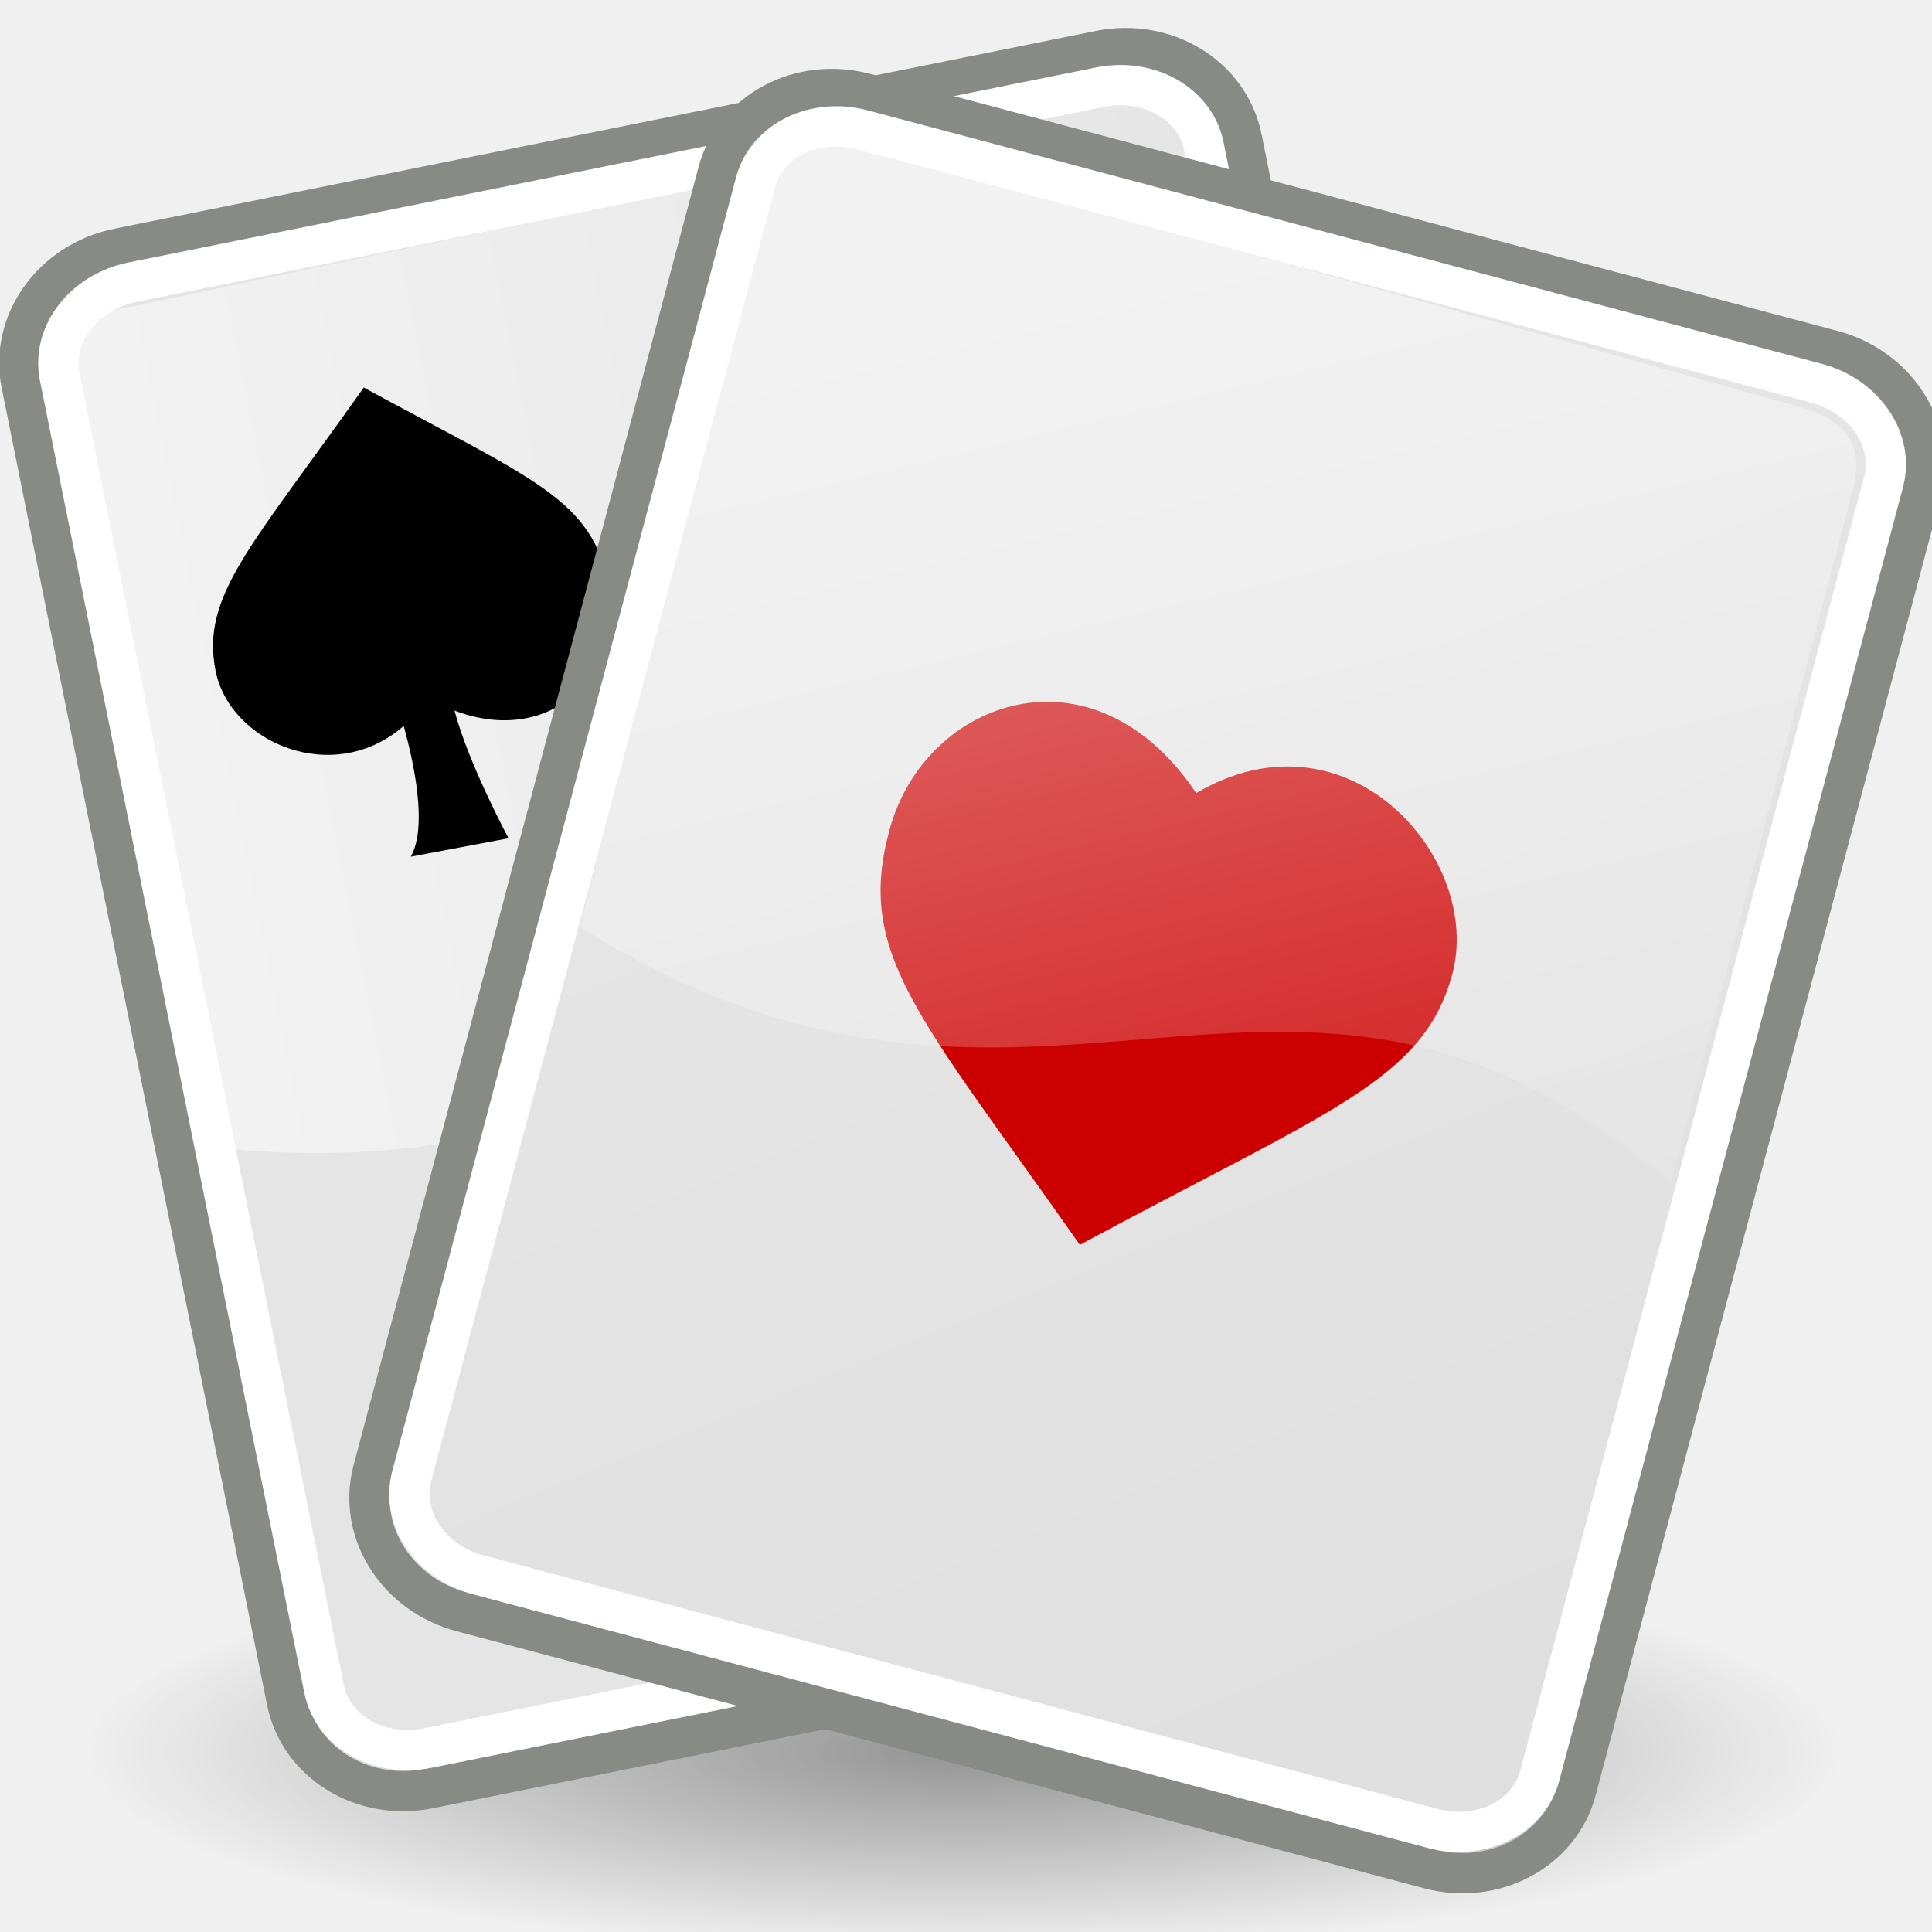
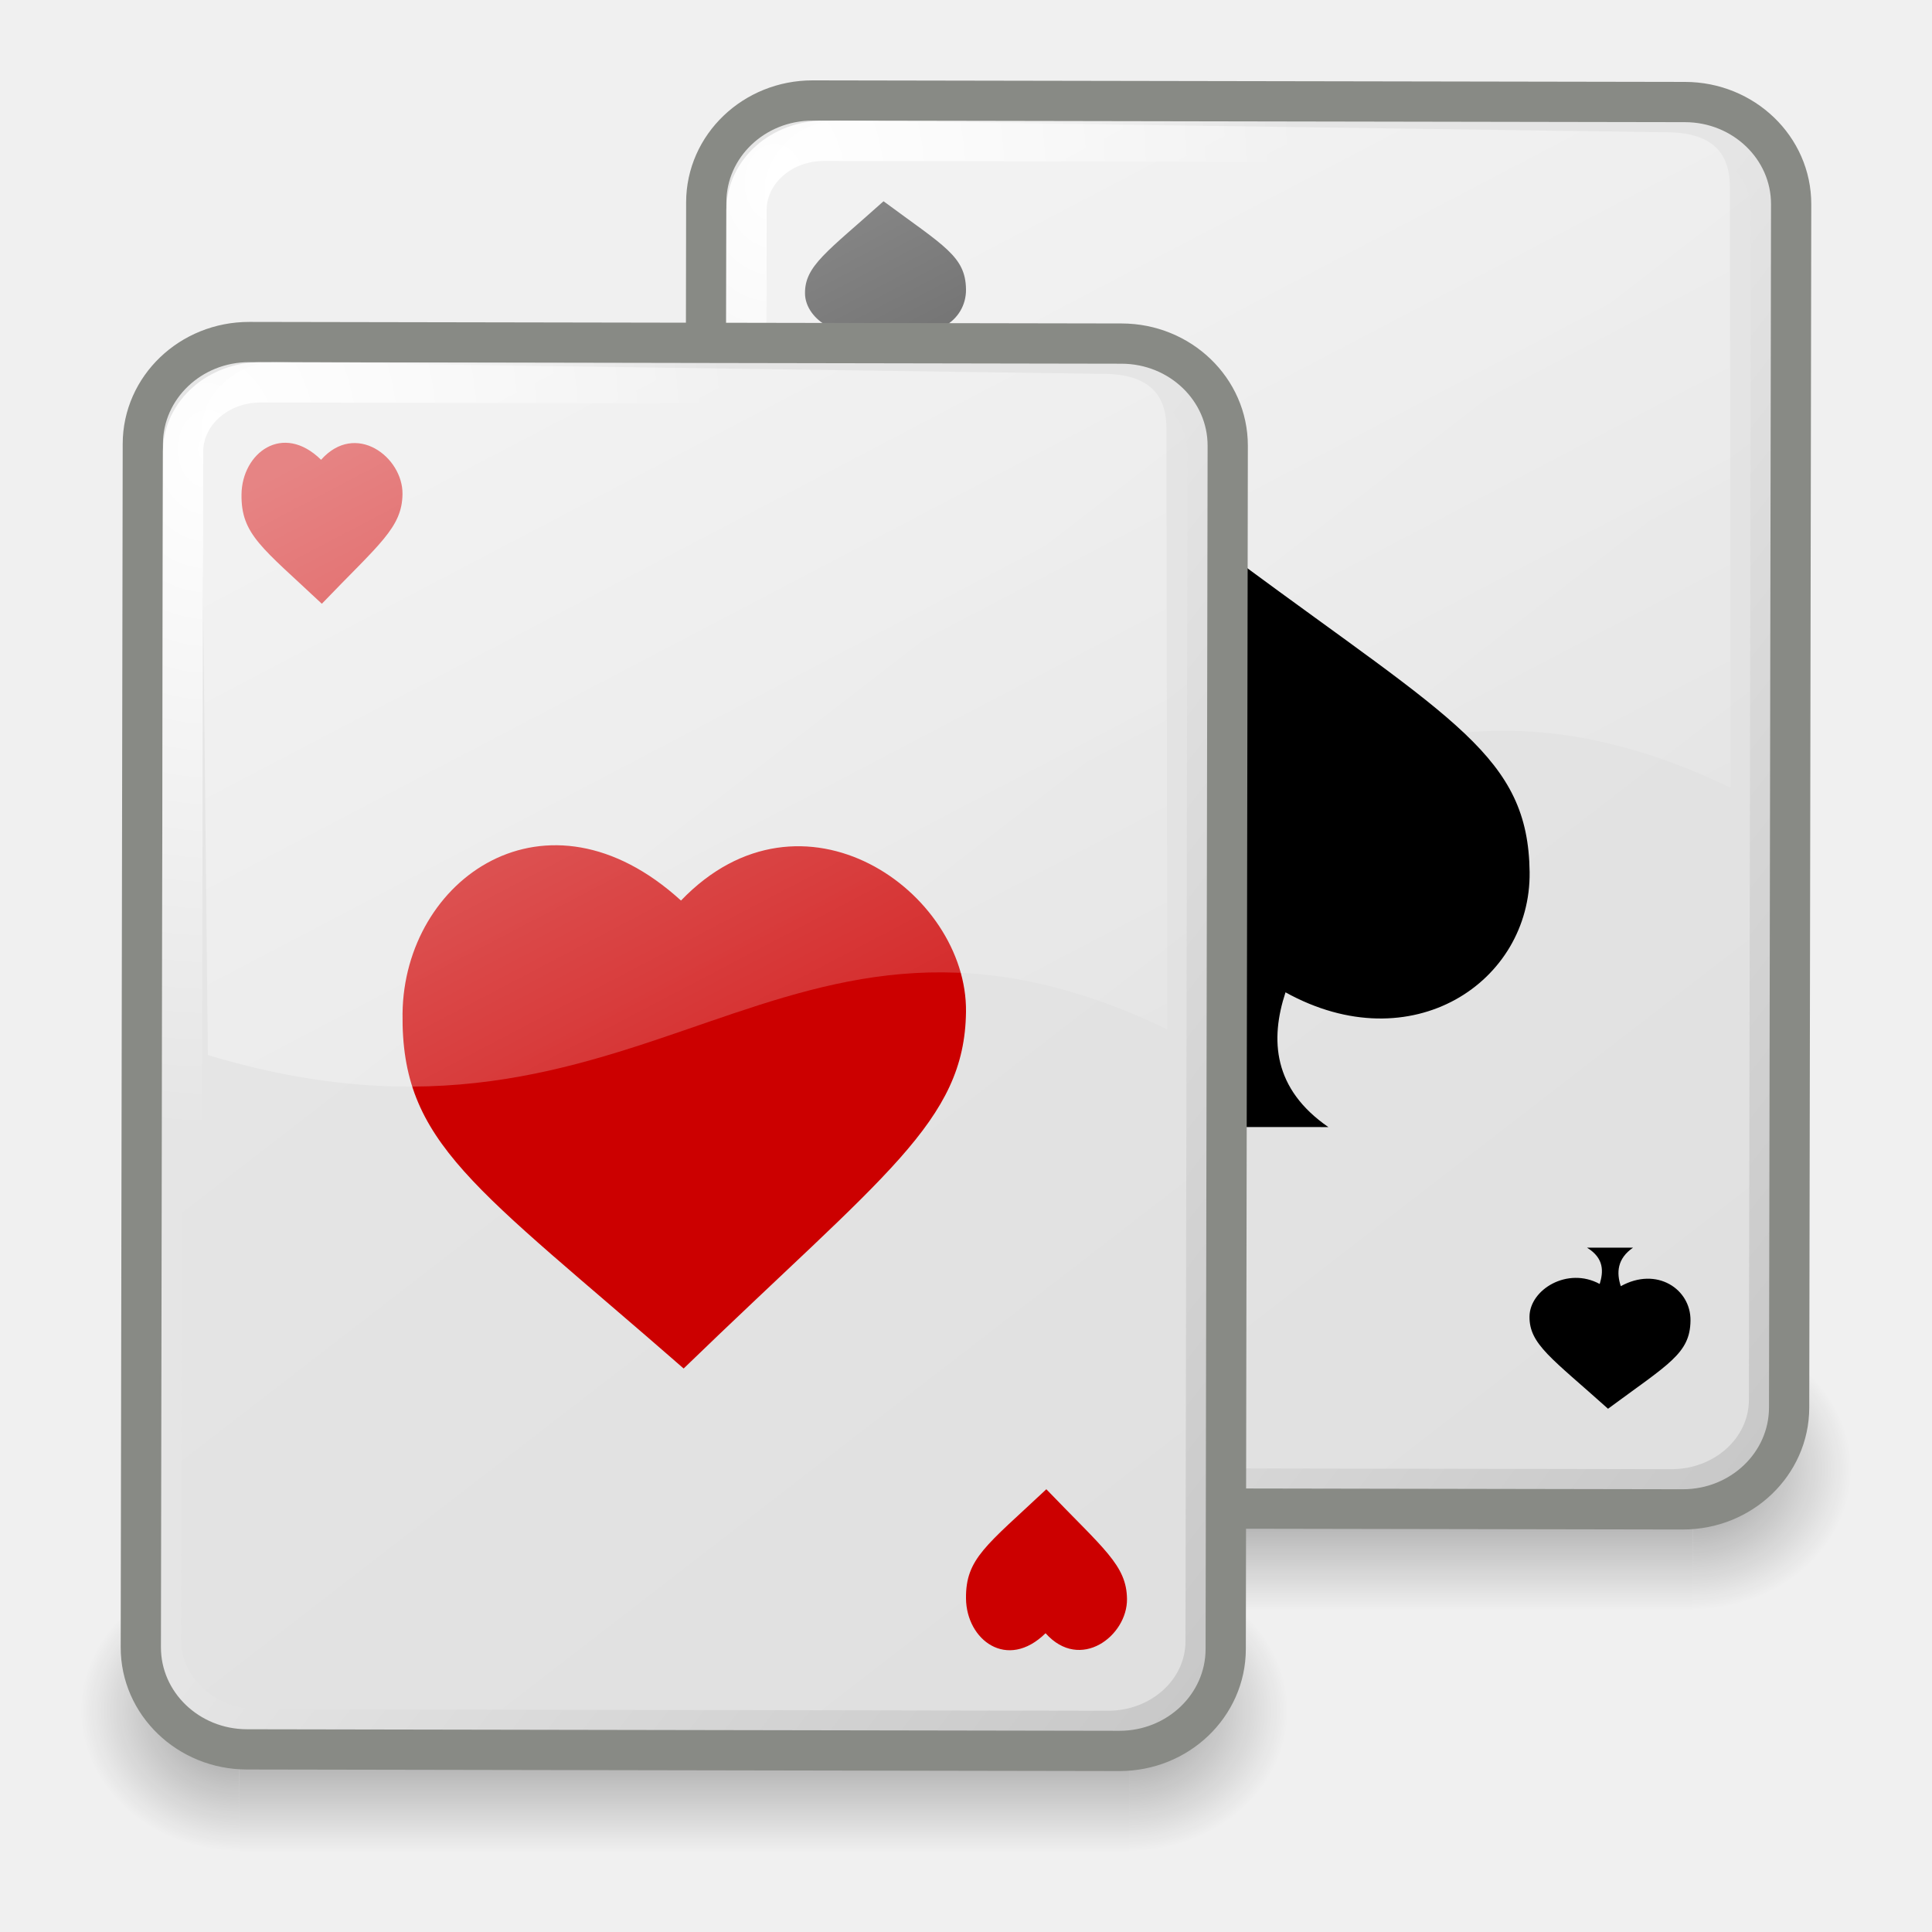
- <svg xmlns="http://www.w3.org/2000/svg" xmlns:xlink="http://www.w3.org/1999/xlink" id="svg1291" height="48px" width="48px">
-   <defs id="defs3">
+ <svg xmlns="http://www.w3.org/2000/svg" xmlns:xlink="http://www.w3.org/1999/xlink" width="48px" height="48px" id="svg7225">
+   <defs id="defs7227">
+     <linearGradient x1="54.287" y1="9.114" x2="68.843" y2="38.118" id="linearGradient6436" xlink:href="#linearGradient2296" gradientUnits="userSpaceOnUse" gradientTransform="matrix(0.869923,-1.268995e-2,1.34065e-2,0.8761486,-36.67026,2.519023)" />
+     <radialGradient cx="10.185" cy="20.632" r="12.977" fx="10.185" fy="20.632" id="radialGradient6443" xlink:href="#linearGradient2296" gradientUnits="userSpaceOnUse" gradientTransform="matrix(1,0,0,1.308651,-5.01019,-15.85664)" />
+     <linearGradient x1="34.562" y1="17.249" x2="50.809" y2="44.77" id="linearGradient6441" xlink:href="#linearGradient3116" gradientUnits="userSpaceOnUse" gradientTransform="matrix(0.7594396,0,0,0.9967147,-10.44535,1.142055)" />
+     <linearGradient x1="35.321" y1="24.984" x2="51.861" y2="41.37" id="linearGradient6446" xlink:href="#linearGradient5460" gradientUnits="userSpaceOnUse" gradientTransform="matrix(0.7782624,0,0,1.003032,-10.79119,0.790029)" />
+     <linearGradient x1="48" y1="18.534" x2="78" y2="18.534" id="linearGradient6424" xlink:href="#linearGradient2296" gradientUnits="userSpaceOnUse" gradientTransform="matrix(0.969324,0.303467,-0.313034,0.999884,-26.51354,-28.87764)" />
+     <linearGradient x1="25.058" y1="47.028" x2="25.058" y2="39.999" id="linearGradient6498" xlink:href="#linearGradient3702" gradientUnits="userSpaceOnUse" />
+     <radialGradient cx="4.993" cy="43.5" r="2.5" fx="4.993" fy="43.5" id="radialGradient6496" xlink:href="#linearGradient3688" gradientUnits="userSpaceOnUse" gradientTransform="matrix(2.003784,0,0,1.4,-20.01187,-104.4)" />
+     <radialGradient cx="4.993" cy="43.5" r="2.5" fx="4.993" fy="43.5" id="radialGradient6494" xlink:href="#linearGradient3688" gradientUnits="userSpaceOnUse" gradientTransform="matrix(2.003784,0,0,1.4,27.98813,-17.4)" />
+     <linearGradient x1="54.287" y1="9.114" x2="68.843" y2="38.118" id="linearGradient6475" xlink:href="#linearGradient2296" gradientUnits="userSpaceOnUse" gradientTransform="matrix(0.869923,-1.268995e-2,1.34065e-2,0.8761486,-22.67205,-3.482779)" />
+     <radialGradient cx="24.26" cy="14.133" r="12.977" fx="24.26" fy="14.133" id="radialGradient6481" xlink:href="#linearGradient2296" gradientUnits="userSpaceOnUse" gradientTransform="matrix(1,0,0,1.308651,-5.01019,-13.99665)" />
    <linearGradient id="linearGradient3116">
-       <stop style="stop-color:#e5e5e5;stop-opacity:1;" offset="0" id="stop3118" />
-       <stop style="stop-color:#dfdfdf;stop-opacity:1" offset="1" id="stop3120" />
+       <stop id="stop3118" style="stop-color:#e5e5e5;stop-opacity:1" offset="0" />
+       <stop id="stop3120" style="stop-color:#dfdfdf;stop-opacity:1" offset="1" />
    </linearGradient>
-     <linearGradient id="linearGradient3558">
-       <stop style="stop-color:#000000;stop-opacity:1;" offset="0" id="stop3560" />
-       <stop style="stop-color:#000000;stop-opacity:0;" offset="1" id="stop3562" />
+     <linearGradient x1="34.562" y1="17.249" x2="50.809" y2="44.77" id="linearGradient6479" xlink:href="#linearGradient3116" gradientUnits="userSpaceOnUse" gradientTransform="matrix(0.7594396,0,0,0.9967147,3.542631,-4.884121)" />
+     <linearGradient id="linearGradient5460">
+       <stop id="stop5462" style="stop-color:#e5e5e5;stop-opacity:1" offset="0" />
+       <stop id="stop5464" style="stop-color:#c8c8c8;stop-opacity:1" offset="1" />
    </linearGradient>
-     <radialGradient xlink:href="#linearGradient3558" id="radialGradient3564" cx="22.571" cy="30.857" fx="22.571" fy="30.857" r="15.571" gradientTransform="matrix(1,0,0,0.651376,3.896078e-15,10.75754)" gradientUnits="userSpaceOnUse" />
+     <linearGradient x1="35.321" y1="24.984" x2="51.861" y2="41.37" id="linearGradient6484" xlink:href="#linearGradient5460" gradientUnits="userSpaceOnUse" gradientTransform="matrix(0.7782624,0,0,1.003032,3.196941,-5.236532)" />
    <linearGradient id="linearGradient2296">
-       <stop style="stop-color:#ffffff;stop-opacity:1;" offset="0" id="stop2298" />
-       <stop style="stop-color:#ffffff;stop-opacity:0;" offset="1" id="stop2300" />
+       <stop id="stop2298" style="stop-color:white;stop-opacity:1" offset="0" />
+       <stop id="stop2300" style="stop-color:white;stop-opacity:0" offset="1" />
    </linearGradient>
-     <linearGradient id="linearGradient5460">
-       <stop id="stop5462" offset="0" style="stop-color:#e5e5e5;stop-opacity:1;" />
-       <stop id="stop5464" offset="1" style="stop-color:#c8c8c8;stop-opacity:1;" />
+     <linearGradient x1="48" y1="18.534" x2="78" y2="18.534" id="linearGradient6462" xlink:href="#linearGradient2296" gradientUnits="userSpaceOnUse" gradientTransform="matrix(0.969324,0.303467,-0.313034,0.999884,-26.51354,-28.87764)" />
+     <linearGradient id="linearGradient3702">
+       <stop id="stop3704" style="stop-color:black;stop-opacity:0" offset="0" />
+       <stop id="stop3710" style="stop-color:black;stop-opacity:1" offset="0.5" />
+       <stop id="stop3706" style="stop-color:black;stop-opacity:0" offset="1" />
    </linearGradient>
-     <linearGradient xlink:href="#linearGradient5460" id="linearGradient3801" gradientUnits="userSpaceOnUse" gradientTransform="matrix(0.893089,2.418546e-16,-3.701148e-16,1.119709,-18.45684,-0.381848)" x1="42.15" y1="23.405" x2="50.871" y2="39.318" />
-     <linearGradient xlink:href="#linearGradient5460" id="linearGradient3803" gradientUnits="userSpaceOnUse" gradientTransform="matrix(0.882464,3.464905e-16,-8.831331e-16,1.123229,-18.45703,-0.304225)" x1="38.898" y1="32.234" x2="69.181" y2="57.055" />
-     <linearGradient xlink:href="#linearGradient2296" id="linearGradient3805" gradientUnits="userSpaceOnUse" gradientTransform="matrix(1.015717,7.557277e-18,-7.795539e-18,1.04774,-38.62402,-6.542519)" x1="48" y1="18.534" x2="78" y2="18.534" />
-     <linearGradient xlink:href="#linearGradient2296" id="linearGradient3853" gradientUnits="userSpaceOnUse" gradientTransform="matrix(0.969324,0.303467,-0.313034,0.999884,-26.51354,-28.87764)" x1="48" y1="18.534" x2="78" y2="18.534" />
-     <linearGradient xlink:href="#linearGradient5460" id="linearGradient3855" gradientUnits="userSpaceOnUse" gradientTransform="matrix(0.893089,-5.991296e-18,7.511521e-18,1.11971,0.123711,-12.57232)" x1="35.321" y1="24.984" x2="51.861" y2="41.37" />
-     <linearGradient xlink:href="#linearGradient3116" id="linearGradient3857" gradientUnits="userSpaceOnUse" gradientTransform="matrix(0.882464,-2.896566e-17,-5.327444e-17,1.123232,0.12316,-12.49411)" x1="34.562" y1="17.249" x2="50.809" y2="44.77" />
-     <linearGradient xlink:href="#linearGradient2296" id="linearGradient3859" gradientUnits="userSpaceOnUse" gradientTransform="matrix(0.985864,0.24445,-0.252157,1.016945,-24.58715,-15.18839)" x1="54.287" y1="9.114" x2="68.843" y2="38.118" />
+     <linearGradient x1="25.058" y1="47.028" x2="25.058" y2="39.999" id="linearGradient6504" xlink:href="#linearGradient3702" gradientUnits="userSpaceOnUse" />
+     <radialGradient cx="4.993" cy="43.5" r="2.5" fx="4.993" fy="43.5" id="radialGradient6502" xlink:href="#linearGradient3688" gradientUnits="userSpaceOnUse" gradientTransform="matrix(2.003784,0,0,1.4,-20.01187,-104.4)" />
+     <linearGradient id="linearGradient3688">
+       <stop id="stop3690" style="stop-color:black;stop-opacity:1" offset="0" />
+       <stop id="stop3692" style="stop-color:black;stop-opacity:0" offset="1" />
+     </linearGradient>
+     <radialGradient cx="4.993" cy="43.5" r="2.5" fx="4.993" fy="43.5" id="radialGradient6500" xlink:href="#linearGradient3688" gradientUnits="userSpaceOnUse" gradientTransform="matrix(2.003784,0,0,1.4,27.98813,-17.4)" />
  </defs>
  <g id="layer1">
-     <path style="opacity:0.386;color:#000000;fill:url(#radialGradient3564);fill-opacity:1;fill-rule:nonzero;stroke:none;stroke-width:1;stroke-linecap:round;stroke-linejoin:round;marker:none;marker-start:none;marker-mid:none;marker-end:none;stroke-miterlimit:4;stroke-dasharray:none;stroke-dashoffset:0;stroke-opacity:1;visibility:visible;display:inline;overflow:visible" id="path3556" d="M 38.143 30.857 A 15.571 10.143 0 1 1  7,30.857 A 15.571 10.143 0 1 1  38.143 30.857 z" transform="matrix(1.408115,0,0,0.492958,-7.856805,28.28872)" />
-     <g id="g3794" transform="matrix(0.98028,-0.197617,0.197617,0.98028,-10.72835,1.085105)">
-       <g transform="matrix(0.965364,0.260908,-0.260908,0.965364,11.34921,-0.522676)" id="g2304">
-         <rect transform="matrix(0.965384,-0.260833,0.260833,0.965384,0,0)" rx="3.03" ry="2.828" y="8.211" x="-1.981" height="39.033" width="30.93" id="rect2306" style="fill:url(#linearGradient3801);fill-opacity:1;fill-rule:nonzero;stroke:#888a85;stroke-width:1;stroke-linecap:round;stroke-linejoin:miter;stroke-miterlimit:4;stroke-dashoffset:0;stroke-opacity:1" />
-         <rect transform="matrix(0.965376,-0.260864,0.260803,0.965392,0,0)" rx="2.235" ry="1.945" y="9.102" x="-1.013" height="37.15" width="28.997" id="rect2308" style="fill:url(#linearGradient3803);fill-opacity:1;fill-rule:nonzero;stroke:#ffffff;stroke-width:1;stroke-linecap:round;stroke-linejoin:miter;stroke-miterlimit:4;stroke-dashoffset:0;stroke-opacity:1" />
+     <g id="g6506" transform="translate(0,-1.6999967e-6)">
+       <g transform="matrix(0.7499997,0,0,0.7777785,13,3.444409)" id="g7130" style="display:inline;enable-background:new">
+         <g transform="translate(-2e-6,2.838692e-5)" id="g7132" style="display:inline">
+           <g transform="matrix(1.052632,0,0,1.285713,-1.263158,-13.42854)" id="g7134" style="opacity:0.4">
+             <rect width="5" height="7" x="38" y="40" id="rect7136" style="fill:url(#radialGradient6500);fill-opacity:1;stroke:none" />
+             <rect width="5" height="7" x="-10" y="-47" transform="scale(-1,-1)" id="rect7138" style="fill:url(#radialGradient6502);fill-opacity:1;stroke:none" />
+             <rect width="28" height="7" x="10" y="40" id="rect7140" style="fill:url(#linearGradient6504);fill-opacity:1;stroke:none" />
+           </g>
+         </g>
      </g>
-       <path style="opacity:0.516;fill:url(#linearGradient3805);fill-opacity:1;fill-rule:evenodd;stroke:none;stroke-width:0.25pt;stroke-linecap:butt;stroke-linejoin:miter;stroke-opacity:1" d="M 10.13,22.794 C 22.981,26.962 29.367,17.052 40.602,22.794 L 38.722,3.589 C 38.722,3.589 38.111,1.434 36.707,1.692 L 12.249,1.923 C 10.655,1.782 10.447,2.889 10.479,4.067 L 10.13,22.794 z " id="path2294" transform="translate(0.176776,7.24784)" />
-       <path id="path3059" d="M 17.688,12.281 C 14.135,15.631 12.705,16.554 12.688,18.438 C 12.67,20.268 14.981,21.868 17,20.719 C 17.064,21.655 17.095,23.275 16.531,23.938 C 16.62,23.938 19,23.969 19,23.969 C 19,23.969 18.388,21.939 18.312,20.594 C 20.522,21.986 22.67,20.475 22.688,18.344 C 22.707,16.11 21.406,15.397 17.688,12.281 z " style="fill:#000000;fill-opacity:1;fill-rule:evenodd;stroke:none;stroke-width:1;stroke-linecap:butt;stroke-linejoin:miter;stroke-miterlimit:4;stroke-dasharray:none;stroke-opacity:1" />
-     </g>
-     <g id="g3827" transform="translate(-1,0.25)">
-       <g id="g3844" transform="translate(0,-1.875)">
-         <g id="g3807" transform="translate(2.5,2.75)">
-           <g transform="translate(0.176776,7.24784)" id="g3042">
-             <path style="opacity:0.516;fill:url(#linearGradient3853);fill-opacity:1;fill-rule:evenodd;stroke:none;stroke-width:0.25pt;stroke-linecap:butt;stroke-linejoin:miter;stroke-opacity:1" d="M 11.249,13.686 C 22.268,21.502 31.323,13.954 40.329,22.79 L 45.505,4.778 L 44.311,2.253 L 19.507,-5.6 L 16.79,-4.294 L 11.249,13.686 z " id="path3055" />
+       <g transform="matrix(0.8008931,-0.1965967,0.211334,0.7450423,5.495629,12.05506)" id="g6536" style="stroke-width:1.252;stroke-miterlimit:4;stroke-dasharray:none;display:inline;enable-background:new">
+         <path d="M 11.249,13.686 C 22.268,21.502 31.323,13.954 40.329,22.79 L 45.505,4.778 L 44.311,2.253 L 19.507,-5.6 L 16.79,-4.294 L 11.249,13.686 z" id="path6538" style="opacity:0.516;fill:url(#linearGradient6462);fill-opacity:1;fill-rule:evenodd;stroke:none" />
+       </g>
+       <rect width="26.954" height="34.965" rx="2.641" ry="2.534" x="17.555" y="2.461" transform="matrix(0.9999984,1.76942e-3,-1.67447e-3,0.9999986,0,0)" id="rect6540" style="fill:url(#linearGradient6484);fill-opacity:1;fill-rule:nonzero;stroke:#888a85;stroke-width:1;stroke-linecap:round;stroke-linejoin:miter;stroke-miterlimit:4;stroke-dasharray:none;stroke-dashoffset:0;stroke-opacity:1;display:inline;enable-background:new" />
+       <rect width="24.955" height="32.966" rx="1.923" ry="1.726" x="18.555" y="3.463" transform="matrix(0.9999985,1.74183e-3,-1.69947e-3,0.9999986,0,0)" id="rect6542" style="fill:url(#linearGradient6479);fill-opacity:1;fill-rule:nonzero;stroke:url(#radialGradient6481);stroke-width:1;stroke-linecap:round;stroke-linejoin:miter;stroke-miterlimit:4;stroke-dasharray:none;stroke-dashoffset:0;stroke-opacity:1;display:inline;enable-background:new" />
+       <path d="M 21.951,5 C 20.557,6.252 19.992,6.601 20,7.292 C 20.008,7.963 20.945,8.535 21.744,8.1 C 21.836,8.401 21.861,8.738 21.429,9.002 C 21.464,9.002 22.572,9.002 22.572,9.002 C 22.179,8.731 22.157,8.382 22.268,8.045 C 23.163,8.541 24.01,7.973 24,7.191 C 23.99,6.371 23.464,6.118 21.951,5 z" id="path6605" style="fill:#000000;fill-opacity:1;fill-rule:evenodd;stroke:none;display:inline;enable-background:new" />
+       <path d="M 19.163,20.211 C 30.222,23.535 33.303,14.911 42.998,19.572 L 42.978,4.674 C 42.985,3.831 42.582,3.27 41.334,3.286 L 20.861,2.998 C 19.685,2.995 18.954,3.994 19,4.746 L 19.163,20.211 L 19.163,20.211 z" id="path6546" style="opacity:0.516;fill:url(#linearGradient6475);fill-opacity:1;fill-rule:evenodd;stroke:none;display:inline;enable-background:new" />
+       <path d="M 30.831,14 C 25.949,18.382 23.972,19.601 24,22.018 C 24.027,24.368 27.308,26.368 30.104,24.845 C 30.426,25.898 30.516,27.077 29.003,28.002 C 29.127,28 33.003,28.002 33.003,28.002 C 31.63,27.054 31.551,25.833 31.938,24.654 C 35.072,26.389 38.037,24.4 38.003,21.664 C 37.967,18.797 36.126,17.912 30.831,14 L 30.831,14 z" id="path3059" style="fill:#000000;fill-opacity:1;fill-rule:evenodd;stroke:none" />
+       <path d="M 39.951,35 C 38.557,33.748 37.992,33.399 38,32.708 C 38.008,32.037 38.945,31.465 39.744,31.9 C 39.836,31.599 39.861,31.262 39.429,30.998 C 39.464,30.998 40.572,30.998 40.572,30.998 C 40.179,31.269 40.157,31.618 40.268,31.955 C 41.163,31.459 42.01,32.027 42,32.809 C 41.99,33.629 41.464,33.882 39.951,35 L 39.951,35 z" id="path6607" style="fill:#000000;fill-opacity:1;fill-rule:evenodd;stroke:none;display:inline;enable-background:new" />
+       <g transform="matrix(0.7499997,0,0,0.7777787,-0.9999988,9.444403)" id="g7056">
+         <g transform="translate(-2e-6,2.838692e-5)" id="g2033" style="display:inline">
+           <g transform="matrix(1.052632,0,0,1.285713,-1.263158,-13.42854)" id="g3712" style="opacity:0.4">
+             <rect width="5" height="7" x="38" y="40" id="rect2801" style="fill:url(#radialGradient6494);fill-opacity:1;stroke:none" />
+             <rect width="5" height="7" x="-10" y="-47" transform="scale(-1,-1)" id="rect3696" style="fill:url(#radialGradient6496);fill-opacity:1;stroke:none" />
+             <rect width="28" height="7" x="10" y="40" id="rect3700" style="fill:url(#linearGradient6498);fill-opacity:1;stroke:none" />
          </g>
-           <rect transform="matrix(0.966464,0.256804,-0.256804,0.966464,0,0)" rx="3.03" ry="2.828" y="-3.98" x="16.6" height="39.033" width="30.93" id="rect7756" style="fill:url(#linearGradient3855);fill-opacity:1;fill-rule:nonzero;stroke:#888a85;stroke-width:1;stroke-linecap:round;stroke-linejoin:miter;stroke-miterlimit:4;stroke-dashoffset:0;stroke-opacity:1" />
-           <rect transform="matrix(0.966472,0.256773,-0.256834,0.966456,0,0)" rx="2.235" ry="1.945" y="-3.088" x="17.567" height="37.15" width="28.997" id="rect7758" style="fill:url(#linearGradient3857);fill-opacity:1;fill-rule:nonzero;stroke:#ffffff;stroke-width:1;stroke-linecap:round;stroke-linejoin:miter;stroke-miterlimit:4;stroke-dashoffset:0;stroke-opacity:1" />
-           <path id="path920" d="M 28.219,18.579 C 32.017,16.349 35.371,20.242 34.574,23.108 C 33.846,25.728 31.536,26.458 25.328,29.802 C 21.305,24.065 19.746,22.573 20.608,19.464 C 21.499,16.245 25.661,14.764 28.219,18.579 z " style="fill:#cc0000;fill-opacity:1;fill-rule:evenodd;stroke:none;stroke-width:1;stroke-linecap:butt;stroke-linejoin:miter;stroke-miterlimit:4;stroke-dasharray:none;stroke-opacity:1" />
        </g>
-         <path style="opacity:0.516;fill:url(#linearGradient3859);fill-opacity:1;fill-rule:evenodd;stroke:none;stroke-width:0.25pt;stroke-linecap:butt;stroke-linejoin:miter;stroke-opacity:1" d="M 15.409,24.666 C 26.879,31.804 32.987,22.751 42.51,31.027 L 47.032,13.797 C 47.297,12.825 47.013,12.056 45.599,11.703 L 22.577,5.272 C 21.251,4.918 20.12,5.854 19.943,6.738 L 15.409,24.666 z " id="path3820" />
      </g>
+       <g transform="matrix(0.8008931,-0.1965967,0.211334,0.7450423,-8.502575,18.05686)" id="g3042" style="stroke-width:1.252;stroke-miterlimit:4;stroke-dasharray:none">
+         <path d="M 11.249,13.686 C 22.268,21.502 31.323,13.954 40.329,22.79 L 45.505,4.778 L 44.311,2.253 L 19.507,-5.6 L 16.79,-4.294 L 11.249,13.686 z" id="path3055" style="opacity:0.516;fill:url(#linearGradient6424);fill-opacity:1;fill-rule:evenodd;stroke:none" />
+       </g>
+       <rect width="26.954" height="34.965" rx="2.641" ry="2.534" x="3.567" y="8.487" transform="matrix(0.9999984,1.76942e-3,-1.67447e-3,0.9999986,0,0)" id="rect7756" style="fill:url(#linearGradient6446);fill-opacity:1;fill-rule:nonzero;stroke:#888a85;stroke-width:1;stroke-linecap:round;stroke-linejoin:miter;stroke-miterlimit:4;stroke-dasharray:none;stroke-dashoffset:0;stroke-opacity:1" />
+       <rect width="24.955" height="32.966" rx="1.923" ry="1.726" x="4.567" y="9.489" transform="matrix(0.9999985,1.74183e-3,-1.69947e-3,0.9999986,0,0)" id="rect7758" style="fill:url(#linearGradient6441);fill-opacity:1;fill-rule:nonzero;stroke:url(#radialGradient6443);stroke-width:1;stroke-linecap:round;stroke-linejoin:miter;stroke-miterlimit:4;stroke-dasharray:none;stroke-dashoffset:0;stroke-opacity:1" />
+       <path d="M 16.919,22.374 C 19.929,19.239 24.038,22.156 24,25.14 C 23.965,27.868 21.979,29.167 16.985,34 C 11.793,29.465 9.962,28.417 10.001,25.18 C 10.04,21.829 13.576,19.328 16.919,22.374 L 16.919,22.374 z" id="path920" style="fill:#cc0000;fill-opacity:1;fill-rule:evenodd;stroke:none" />
+       <path d="M 7.977,11.423 C 8.837,10.458 10.011,11.356 10,12.274 C 9.99,13.113 9.423,13.513 7.996,15 C 6.512,13.605 5.989,13.282 6,12.286 C 6.011,11.255 7.022,10.486 7.977,11.423 z" id="path6639" style="fill:#cc0000;fill-opacity:1;fill-rule:evenodd;stroke:none;display:inline;enable-background:new" />
+       <path d="M 5.165,26.213 C 16.224,29.537 19.305,20.913 29,25.574 L 28.98,10.676 C 28.987,9.833 28.584,9.272 27.336,9.288 L 6.863,9 C 5.687,8.997 4.955,9.996 5.002,10.748 L 5.165,26.213 L 5.165,26.213 z" id="path3820" style="opacity:0.516;fill:url(#linearGradient6436);fill-opacity:1;fill-rule:evenodd;stroke:none" />
+       <path d="M 25.977,40.577 C 26.837,41.542 28.011,40.644 28,39.726 C 27.99,38.887 27.423,38.487 25.996,37 C 24.512,38.395 23.989,38.718 24,39.714 C 24.011,40.745 25.022,41.514 25.977,40.577 L 25.977,40.577 z" id="path6641" style="fill:#cc0000;fill-opacity:1;fill-rule:evenodd;stroke:none;display:inline;enable-background:new" />
    </g>
  </g>
</svg>
